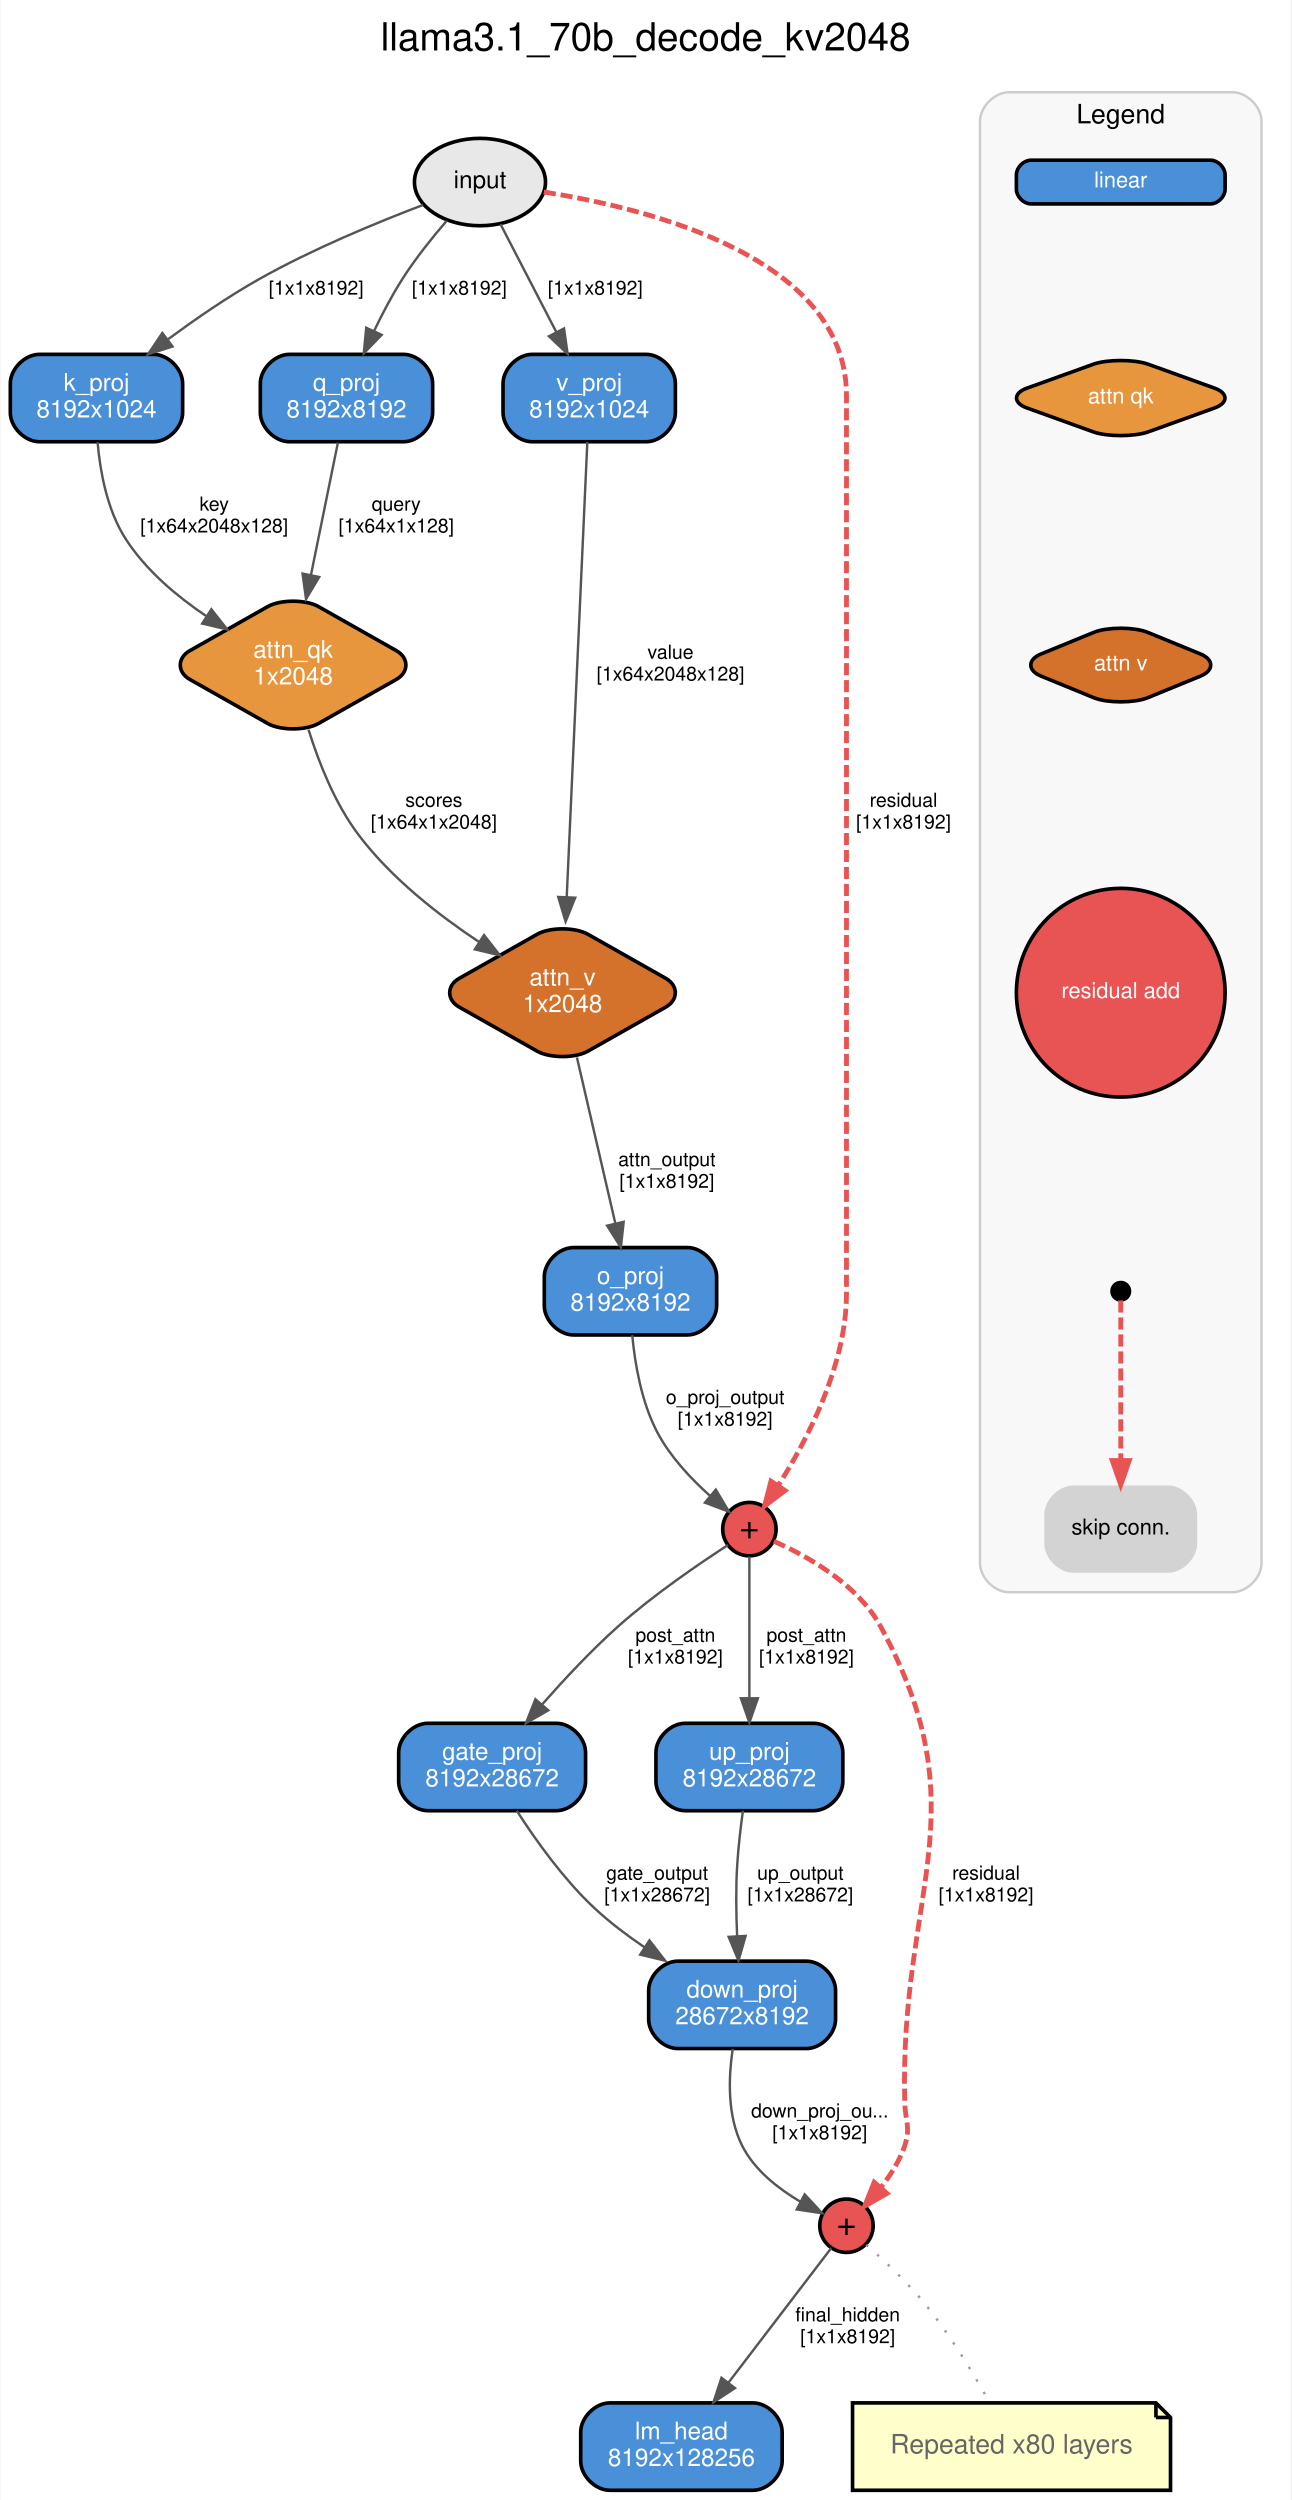
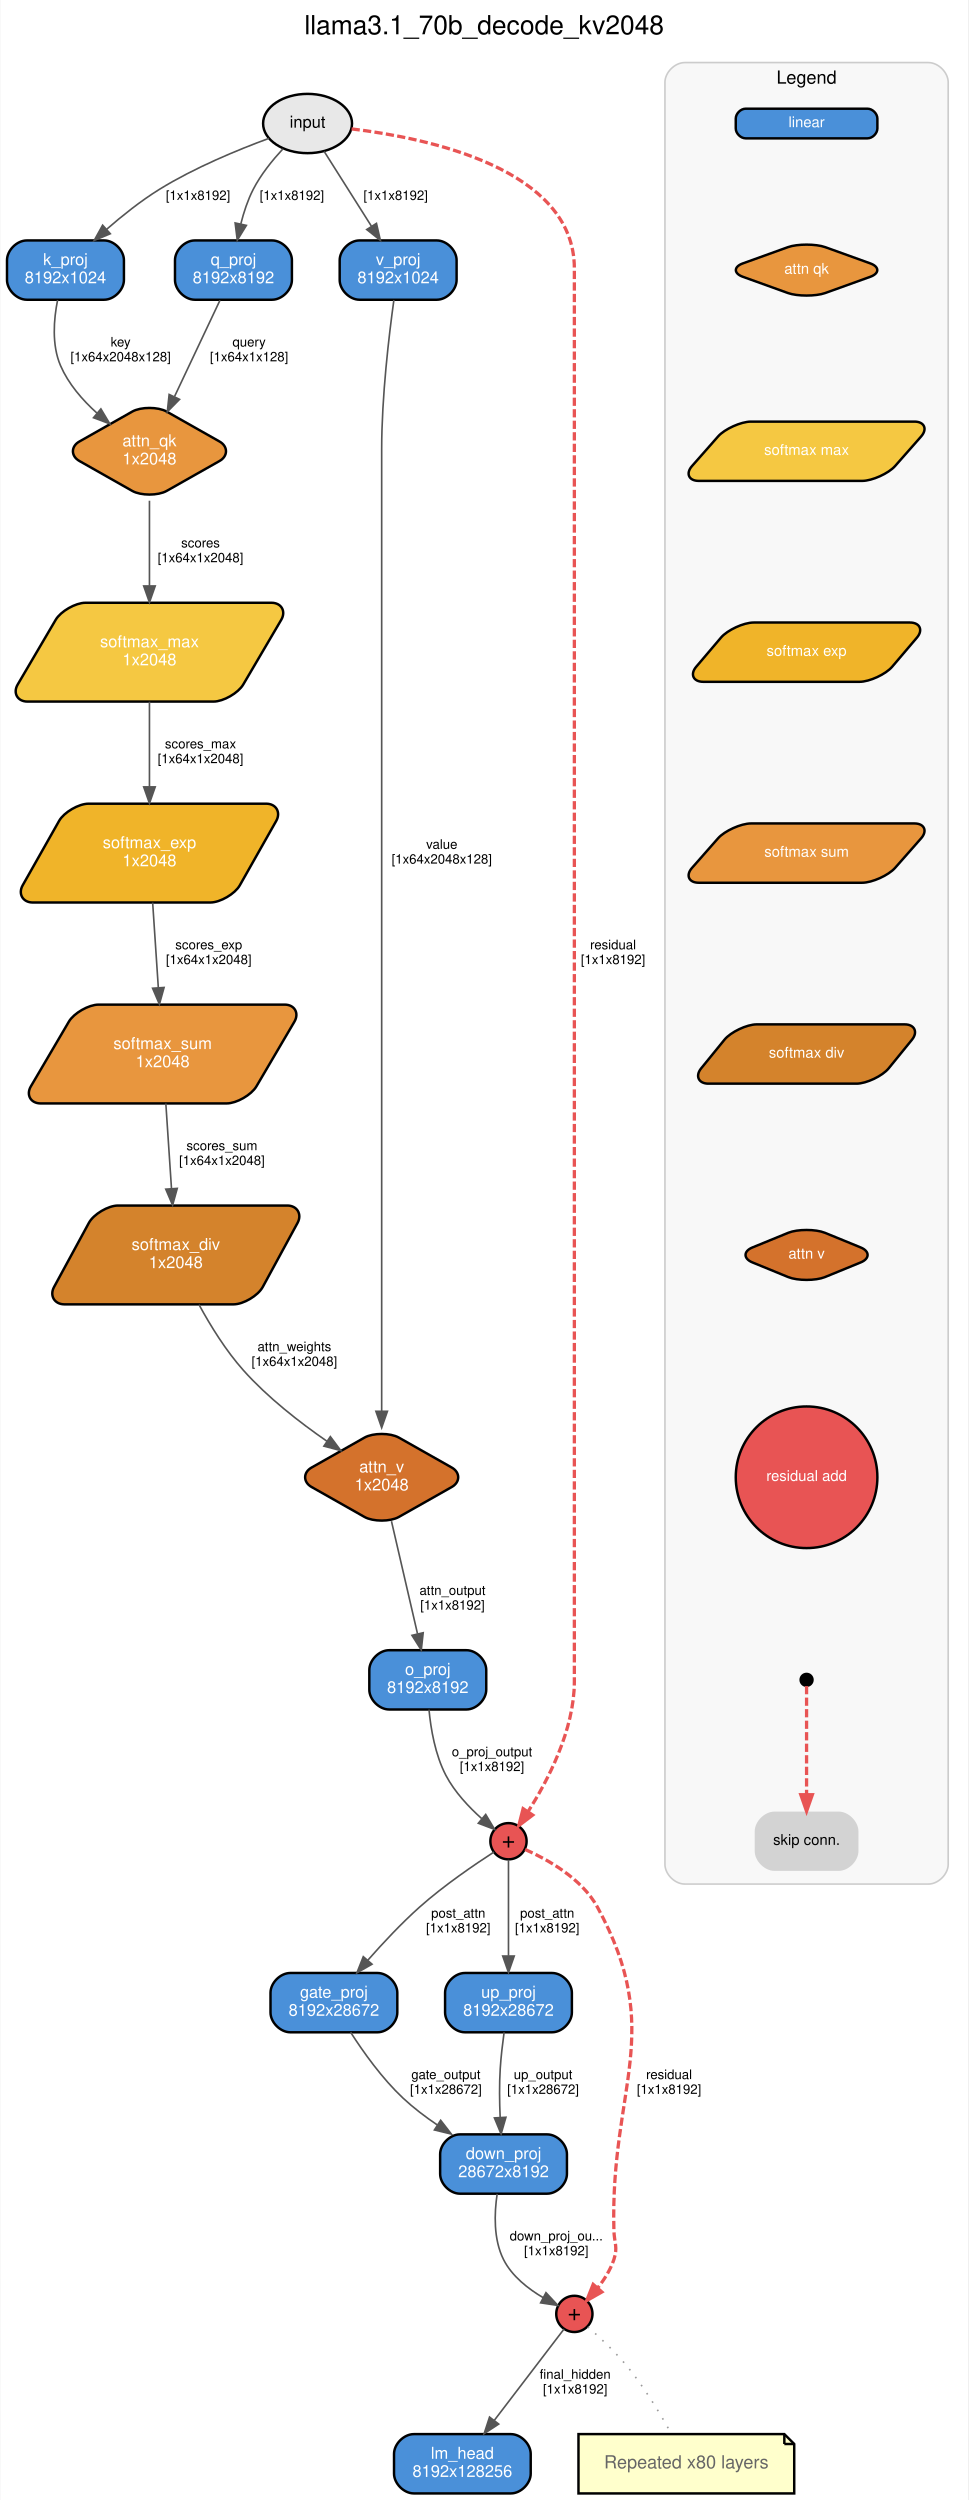
- <svg xmlns="http://www.w3.org/2000/svg" width="532pt" height="1030pt" viewBox="0.00 0.00 531.50 1030.00">
-   <g id="graph0" class="graph" transform="scale(1 1) rotate(0) translate(4 1026)">
-     <polygon fill="white" stroke="transparent" points="-4,4 -4,-1026 527.5,-1026 527.5,4 -4,4" />
-     <text text-anchor="middle" x="261.75" y="-1005.2" font-family="Helvetica,sans-Serif" font-size="16.00">llama3.1_70b_decode_kv2048</text>
+ <svg xmlns="http://www.w3.org/2000/svg" width="588pt" height="1518pt" viewBox="0.00 0.00 587.50 1518.00">
+   <g id="graph0" class="graph" transform="scale(1 1) rotate(0) translate(4 1514)">
+     <polygon fill="white" stroke="transparent" points="-4,4 -4,-1514 583.5,-1514 583.5,4 -4,4" />
+     <text text-anchor="middle" x="289.75" y="-1493.2" font-family="Helvetica,sans-Serif" font-size="16.00">llama3.1_70b_decode_kv2048</text>
    <g id="clust3" class="cluster">
-       <path fill="#f8f8f8" stroke="#cccccc" d="M411.5,-370C411.5,-370 503.5,-370 503.5,-370 509.5,-370 515.5,-376 515.5,-382 515.5,-382 515.5,-976 515.5,-976 515.5,-982 509.5,-988 503.5,-988 503.5,-988 411.5,-988 411.5,-988 405.5,-988 399.5,-982 399.5,-976 399.5,-976 399.5,-382 399.5,-382 399.5,-376 405.5,-370 411.5,-370" />
-       <text text-anchor="middle" x="457.5" y="-975.2" font-family="Helvetica,sans-Serif" font-size="11.00">Legend</text>
+       <path fill="#f8f8f8" stroke="#cccccc" d="M411.5,-370C411.5,-370 559.5,-370 559.5,-370 565.5,-370 571.5,-376 571.5,-382 571.5,-382 571.5,-1464 571.5,-1464 571.5,-1470 565.5,-1476 559.5,-1476 559.5,-1476 411.5,-1476 411.5,-1476 405.5,-1476 399.5,-1470 399.5,-1464 399.5,-1464 399.5,-382 399.5,-382 399.5,-376 405.5,-370 411.5,-370" />
+       <text text-anchor="middle" x="485.5" y="-1463.2" font-family="Helvetica,sans-Serif" font-size="11.00">Legend</text>
    </g>
    <g id="node1" class="node">
-       <path fill="#4a90d9" stroke="black" stroke-width="1.5" d="M59,-880C59,-880 12,-880 12,-880 6,-880 0,-874 0,-868 0,-868 0,-856 0,-856 0,-850 6,-844 12,-844 12,-844 59,-844 59,-844 65,-844 71,-850 71,-856 71,-856 71,-868 71,-868 71,-874 65,-880 59,-880" />
-       <text text-anchor="middle" x="35.5" y="-865" font-family="Helvetica,sans-Serif" font-size="10.00" fill="white">k_proj</text>
-       <text text-anchor="middle" x="35.5" y="-854" font-family="Helvetica,sans-Serif" font-size="10.00" fill="white">8192x1024</text>
+       <path fill="#4a90d9" stroke="black" stroke-width="1.5" d="M59,-1368C59,-1368 12,-1368 12,-1368 6,-1368 0,-1362 0,-1356 0,-1356 0,-1344 0,-1344 0,-1338 6,-1332 12,-1332 12,-1332 59,-1332 59,-1332 65,-1332 71,-1338 71,-1344 71,-1344 71,-1356 71,-1356 71,-1362 65,-1368 59,-1368" />
+       <text text-anchor="middle" x="35.5" y="-1353" font-family="Helvetica,sans-Serif" font-size="10.00" fill="white">k_proj</text>
+       <text text-anchor="middle" x="35.5" y="-1342" font-family="Helvetica,sans-Serif" font-size="10.00" fill="white">8192x1024</text>
    </g>
    <g id="node7" class="node">
-       <path fill="#e8963e" stroke="black" stroke-width="1.5" d="M106.06,-776.09C106.06,-776.09 73.94,-757.91 73.94,-757.91 68.72,-754.96 68.72,-749.04 73.94,-746.09 73.94,-746.09 106.06,-727.91 106.06,-727.91 111.28,-724.96 121.72,-724.96 126.94,-727.91 126.94,-727.91 159.06,-746.09 159.06,-746.09 164.28,-749.04 164.28,-754.96 159.06,-757.91 159.06,-757.91 126.94,-776.09 126.94,-776.09 121.72,-779.04 111.28,-779.04 106.06,-776.09" />
-       <text text-anchor="middle" x="116.5" y="-755" font-family="Helvetica,sans-Serif" font-size="10.00" fill="white">attn_qk</text>
-       <text text-anchor="middle" x="116.5" y="-744" font-family="Helvetica,sans-Serif" font-size="10.00" fill="white">1x2048</text>
+       <path fill="#e8963e" stroke="black" stroke-width="1.5" d="M76.06,-1264.09C76.06,-1264.09 43.94,-1245.91 43.94,-1245.91 38.72,-1242.96 38.72,-1237.04 43.94,-1234.09 43.94,-1234.09 76.06,-1215.91 76.06,-1215.91 81.28,-1212.96 91.72,-1212.96 96.94,-1215.91 96.94,-1215.91 129.06,-1234.09 129.06,-1234.09 134.28,-1237.04 134.28,-1242.96 129.06,-1245.91 129.06,-1245.91 96.94,-1264.09 96.94,-1264.09 91.72,-1267.04 81.28,-1267.04 76.06,-1264.09" />
+       <text text-anchor="middle" x="86.5" y="-1243" font-family="Helvetica,sans-Serif" font-size="10.00" fill="white">attn_qk</text>
+       <text text-anchor="middle" x="86.5" y="-1232" font-family="Helvetica,sans-Serif" font-size="10.00" fill="white">1x2048</text>
    </g>
    <g id="edge5" class="edge">
-       <path fill="none" stroke="#555555" d="M35.95,-843.83C36.98,-831.84 39.85,-815.91 47.5,-804 55.73,-791.19 68.38,-780.48 80.62,-772.24" />
-       <polygon fill="#555555" stroke="#555555" points="82.82,-774.99 89.38,-766.67 79.06,-769.08 82.82,-774.99" />
-       <text text-anchor="middle" x="84" y="-815.6" font-family="Helvetica,sans-Serif" font-size="8.00">key</text>
-       <text text-anchor="middle" x="84" y="-806.6" font-family="Helvetica,sans-Serif" font-size="8.00">[1x64x2048x128]</text>
+       <path fill="none" stroke="#555555" d="M30.73,-1331.84C28.38,-1320.14 27.09,-1304.56 32.5,-1292 37.28,-1280.92 45.78,-1271.12 54.64,-1263.15" />
+       <polygon fill="#555555" stroke="#555555" points="57.01,-1265.73 62.44,-1256.64 52.52,-1260.36 57.01,-1265.73" />
+       <text text-anchor="middle" x="69" y="-1303.6" font-family="Helvetica,sans-Serif" font-size="8.00">key</text>
+       <text text-anchor="middle" x="69" y="-1294.6" font-family="Helvetica,sans-Serif" font-size="8.00">[1x64x2048x128]</text>
    </g>
    <g id="node2" class="node">
-       <path fill="#4a90d9" stroke="black" stroke-width="1.5" d="M162,-880C162,-880 115,-880 115,-880 109,-880 103,-874 103,-868 103,-868 103,-856 103,-856 103,-850 109,-844 115,-844 115,-844 162,-844 162,-844 168,-844 174,-850 174,-856 174,-856 174,-868 174,-868 174,-874 168,-880 162,-880" />
-       <text text-anchor="middle" x="138.5" y="-865" font-family="Helvetica,sans-Serif" font-size="10.00" fill="white">q_proj</text>
-       <text text-anchor="middle" x="138.5" y="-854" font-family="Helvetica,sans-Serif" font-size="10.00" fill="white">8192x8192</text>
+       <path fill="#4a90d9" stroke="black" stroke-width="1.5" d="M161,-1368C161,-1368 114,-1368 114,-1368 108,-1368 102,-1362 102,-1356 102,-1356 102,-1344 102,-1344 102,-1338 108,-1332 114,-1332 114,-1332 161,-1332 161,-1332 167,-1332 173,-1338 173,-1344 173,-1344 173,-1356 173,-1356 173,-1362 167,-1368 161,-1368" />
+       <text text-anchor="middle" x="137.5" y="-1353" font-family="Helvetica,sans-Serif" font-size="10.00" fill="white">q_proj</text>
+       <text text-anchor="middle" x="137.5" y="-1342" font-family="Helvetica,sans-Serif" font-size="10.00" fill="white">8192x8192</text>
    </g>
    <g id="edge4" class="edge">
-       <path fill="none" stroke="#555555" d="M134.97,-843.65C131.97,-828.96 127.58,-807.42 123.84,-789.02" />
-       <polygon fill="#555555" stroke="#555555" points="127.26,-788.28 121.83,-779.18 120.4,-789.68 127.26,-788.28" />
-       <text text-anchor="middle" x="159" y="-815.6" font-family="Helvetica,sans-Serif" font-size="8.00">query</text>
-       <text text-anchor="middle" x="159" y="-806.6" font-family="Helvetica,sans-Serif" font-size="8.00">[1x64x1x128]</text>
+       <path fill="none" stroke="#555555" d="M129.31,-1331.65C121.89,-1315.94 110.77,-1292.39 101.72,-1273.23" />
+       <polygon fill="#555555" stroke="#555555" points="104.78,-1271.51 97.34,-1263.96 98.45,-1274.49 104.78,-1271.51" />
+       <text text-anchor="middle" x="147" y="-1303.6" font-family="Helvetica,sans-Serif" font-size="8.00">query</text>
+       <text text-anchor="middle" x="147" y="-1294.6" font-family="Helvetica,sans-Serif" font-size="8.00">[1x64x1x128]</text>
    </g>
    <g id="node3" class="node">
-       <path fill="#4a90d9" stroke="black" stroke-width="1.5" d="M262,-880C262,-880 215,-880 215,-880 209,-880 203,-874 203,-868 203,-868 203,-856 203,-856 203,-850 209,-844 215,-844 215,-844 262,-844 262,-844 268,-844 274,-850 274,-856 274,-856 274,-868 274,-868 274,-874 268,-880 262,-880" />
-       <text text-anchor="middle" x="238.5" y="-865" font-family="Helvetica,sans-Serif" font-size="10.00" fill="white">v_proj</text>
-       <text text-anchor="middle" x="238.5" y="-854" font-family="Helvetica,sans-Serif" font-size="10.00" fill="white">8192x1024</text>
-     </g>
-     <g id="node8" class="node">
+       <path fill="#4a90d9" stroke="black" stroke-width="1.5" d="M261,-1368C261,-1368 214,-1368 214,-1368 208,-1368 202,-1362 202,-1356 202,-1356 202,-1344 202,-1344 202,-1338 208,-1332 214,-1332 214,-1332 261,-1332 261,-1332 267,-1332 273,-1338 273,-1344 273,-1344 273,-1356 273,-1356 273,-1362 267,-1368 261,-1368" />
+       <text text-anchor="middle" x="237.5" y="-1353" font-family="Helvetica,sans-Serif" font-size="10.00" fill="white">v_proj</text>
+       <text text-anchor="middle" x="237.5" y="-1342" font-family="Helvetica,sans-Serif" font-size="10.00" fill="white">8192x1024</text>
+     </g>
+     <g id="node12" class="node">
      <path fill="#d4722c" stroke="black" stroke-width="1.5" d="M217.06,-641.09C217.06,-641.09 184.94,-622.91 184.94,-622.91 179.72,-619.96 179.72,-614.04 184.94,-611.09 184.94,-611.09 217.06,-592.91 217.06,-592.91 222.28,-589.96 232.72,-589.96 237.94,-592.91 237.94,-592.91 270.06,-611.09 270.06,-611.09 275.28,-614.04 275.28,-619.96 270.06,-622.91 270.06,-622.91 237.94,-641.09 237.94,-641.09 232.72,-644.04 222.28,-644.04 217.06,-641.09" />
      <text text-anchor="middle" x="227.5" y="-620" font-family="Helvetica,sans-Serif" font-size="10.00" fill="white">attn_v</text>
      <text text-anchor="middle" x="227.5" y="-609" font-family="Helvetica,sans-Serif" font-size="10.00" fill="white">1x2048</text>
    </g>
-     <g id="edge7" class="edge">
-       <path fill="none" stroke="#555555" d="M237.73,-843.91C235.98,-805.22 231.67,-710.13 229.24,-656.47" />
-       <polygon fill="#555555" stroke="#555555" points="232.73,-656.15 228.78,-646.32 225.74,-656.46 232.73,-656.15" />
-       <text text-anchor="middle" x="272" y="-754.6" font-family="Helvetica,sans-Serif" font-size="8.00">value</text>
-       <text text-anchor="middle" x="272" y="-745.6" font-family="Helvetica,sans-Serif" font-size="8.00">[1x64x2048x128]</text>
+     <g id="edge11" class="edge">
+       <path fill="none" stroke="#555555" d="M234.92,-1331.84C231.96,-1310.57 227.5,-1273.2 227.5,-1241 227.5,-1241 227.5,-1241 227.5,-751 227.5,-719.4 227.5,-683.59 227.5,-657.09" />
+       <polygon fill="#555555" stroke="#555555" points="231,-657.06 227.5,-647.06 224,-657.06 231,-657.06" />
+       <text text-anchor="middle" x="264" y="-998.6" font-family="Helvetica,sans-Serif" font-size="8.00">value</text>
+       <text text-anchor="middle" x="264" y="-989.6" font-family="Helvetica,sans-Serif" font-size="8.00">[1x64x2048x128]</text>
    </g>
    <g id="node4" class="node">
      <path fill="#4a90d9" stroke="black" stroke-width="1.5" d="M225,-316C225,-316 172,-316 172,-316 166,-316 160,-310 160,-304 160,-304 160,-292 160,-292 160,-286 166,-280 172,-280 172,-280 225,-280 225,-280 231,-280 237,-286 237,-292 237,-292 237,-304 237,-304 237,-310 231,-316 225,-316" />
      <text text-anchor="middle" x="198.5" y="-301" font-family="Helvetica,sans-Serif" font-size="10.00" fill="white">gate_proj</text>
      <text text-anchor="middle" x="198.5" y="-290" font-family="Helvetica,sans-Serif" font-size="10.00" fill="white">8192x28672</text>
    </g>
-     <g id="node11" class="node">
+     <g id="node15" class="node">
      <path fill="#4a90d9" stroke="black" stroke-width="1.5" d="M328,-218C328,-218 275,-218 275,-218 269,-218 263,-212 263,-206 263,-206 263,-194 263,-194 263,-188 269,-182 275,-182 275,-182 328,-182 328,-182 334,-182 340,-188 340,-194 340,-194 340,-206 340,-206 340,-212 334,-218 328,-218" />
      <text text-anchor="middle" x="301.5" y="-203" font-family="Helvetica,sans-Serif" font-size="10.00" fill="white">down_proj</text>
      <text text-anchor="middle" x="301.5" y="-192" font-family="Helvetica,sans-Serif" font-size="10.00" fill="white">28672x8192</text>
    </g>
-     <g id="edge13" class="edge">
+     <g id="edge17" class="edge">
      <path fill="none" stroke="#555555" d="M208.65,-280C216.39,-267.93 227.85,-251.84 240.5,-240 246.77,-234.14 254.03,-228.62 261.31,-223.7" />
      <polygon fill="#555555" stroke="#555555" points="263.32,-226.57 269.81,-218.19 259.52,-220.69 263.32,-226.57" />
      <text text-anchor="middle" x="266.5" y="-251.6" font-family="Helvetica,sans-Serif" font-size="8.00">gate_output</text>
      <text text-anchor="middle" x="266.5" y="-242.6" font-family="Helvetica,sans-Serif" font-size="8.00">[1x1x28672]</text>
    </g>
    <g id="node5" class="node">
      <path fill="#4a90d9" stroke="black" stroke-width="1.5" d="M331,-316C331,-316 278,-316 278,-316 272,-316 266,-310 266,-304 266,-304 266,-292 266,-292 266,-286 272,-280 278,-280 278,-280 331,-280 331,-280 337,-280 343,-286 343,-292 343,-292 343,-304 343,-304 343,-310 337,-316 331,-316" />
      <text text-anchor="middle" x="304.5" y="-301" font-family="Helvetica,sans-Serif" font-size="10.00" fill="white">up_proj</text>
      <text text-anchor="middle" x="304.5" y="-290" font-family="Helvetica,sans-Serif" font-size="10.00" fill="white">8192x28672</text>
    </g>
-     <g id="edge14" class="edge">
+     <g id="edge18" class="edge">
      <path fill="none" stroke="#555555" d="M301.84,-279.96C300.9,-273.15 299.96,-265.22 299.5,-258 298.88,-248.31 299.03,-237.67 299.45,-228.24" />
      <polygon fill="#555555" stroke="#555555" points="302.95,-228.4 300.01,-218.22 295.96,-228.01 302.95,-228.4" />
      <text text-anchor="middle" x="325.5" y="-251.6" font-family="Helvetica,sans-Serif" font-size="8.00">up_output</text>
      <text text-anchor="middle" x="325.5" y="-242.6" font-family="Helvetica,sans-Serif" font-size="8.00">[1x1x28672]</text>
    </g>
    <g id="node6" class="node">
-       <ellipse fill="#e8e8e8" stroke="black" stroke-width="1.5" cx="193.5" cy="-951" rx="27" ry="18" />
-       <text text-anchor="middle" x="193.5" y="-948.5" font-family="Helvetica,sans-Serif" font-size="10.00">input</text>
+       <ellipse fill="#e8e8e8" stroke="black" stroke-width="1.5" cx="182.5" cy="-1439" rx="27" ry="18" />
+       <text text-anchor="middle" x="182.5" y="-1436.5" font-family="Helvetica,sans-Serif" font-size="10.00">input</text>
    </g>
    <g id="edge2" class="edge">
-       <path fill="none" stroke="#555555" d="M170.03,-941.56C151.25,-934.42 124.51,-923.41 102.5,-911 89.69,-903.78 76.36,-894.62 65,-886.24" />
-       <polygon fill="#555555" stroke="#555555" points="66.83,-883.24 56.74,-880.03 62.63,-888.83 66.83,-883.24" />
-       <text text-anchor="middle" x="126" y="-904.6" font-family="Helvetica,sans-Serif" font-size="8.00">[1x1x8192]</text>
+       <path fill="none" stroke="#555555" d="M159.02,-1429.98C140.3,-1423.08 113.78,-1412.18 92.5,-1399 81.33,-1392.08 70.05,-1383.1 60.51,-1374.78" />
+       <polygon fill="#555555" stroke="#555555" points="62.73,-1372.07 52.94,-1368 58.06,-1377.28 62.73,-1372.07" />
+       <text text-anchor="middle" x="116" y="-1392.6" font-family="Helvetica,sans-Serif" font-size="8.00">[1x1x8192]</text>
    </g>
    <g id="edge1" class="edge">
-       <path fill="none" stroke="#555555" d="M179.84,-935.09C173.79,-928.08 166.86,-919.42 161.5,-911 157.27,-904.36 153.31,-896.81 149.9,-889.71" />
-       <polygon fill="#555555" stroke="#555555" points="152.99,-888.04 145.63,-880.42 146.63,-890.96 152.99,-888.04" />
-       <text text-anchor="middle" x="185" y="-904.6" font-family="Helvetica,sans-Serif" font-size="8.00">[1x1x8192]</text>
+       <path fill="none" stroke="#555555" d="M167.56,-1423.62C161.16,-1416.72 154.11,-1408 149.5,-1399 146.18,-1392.53 143.75,-1385.09 141.97,-1378.03" />
+       <polygon fill="#555555" stroke="#555555" points="145.36,-1377.14 139.82,-1368.11 138.52,-1378.63 145.36,-1377.14" />
+       <text text-anchor="middle" x="173" y="-1392.6" font-family="Helvetica,sans-Serif" font-size="8.00">[1x1x8192]</text>
    </g>
    <g id="edge3" class="edge">
-       <path fill="none" stroke="#555555" d="M201.96,-933.64C208.44,-921.12 217.49,-903.61 224.97,-889.16" />
-       <polygon fill="#555555" stroke="#555555" points="228.13,-890.67 229.61,-880.18 221.91,-887.46 228.13,-890.67" />
-       <text text-anchor="middle" x="241" y="-904.6" font-family="Helvetica,sans-Serif" font-size="8.00">[1x1x8192]</text>
-     </g>
-     <g id="node10" class="node">
+       <path fill="none" stroke="#555555" d="M192.59,-1422.04C200.6,-1409.37 211.96,-1391.39 221.25,-1376.7" />
+       <polygon fill="#555555" stroke="#555555" points="224.34,-1378.37 226.72,-1368.05 218.42,-1374.63 224.34,-1378.37" />
+       <text text-anchor="middle" x="236" y="-1392.6" font-family="Helvetica,sans-Serif" font-size="8.00">[1x1x8192]</text>
+     </g>
+     <g id="node14" class="node">
      <ellipse fill="#e85454" stroke="black" stroke-width="1.5" cx="304.5" cy="-396" rx="11" ry="11" />
      <text text-anchor="middle" x="304.5" y="-392.3" font-family="Helvetica,sans-Serif" font-size="14.00">+</text>
    </g>
+     <g id="edge14" class="edge">
+       <path fill="none" stroke="#e85454" stroke-width="2" stroke-dasharray="5,2" d="M209.25,-1435.73C255.26,-1430.2 344.5,-1411.66 344.5,-1351 344.5,-1351 344.5,-1351 344.5,-493 344.5,-463.48 328.18,-432.51 316.39,-413.98" />
+       <polygon fill="#e85454" stroke="#e85454" stroke-width="2" points="319.2,-411.89 310.75,-405.5 313.38,-415.76 319.2,-411.89" />
+       <text text-anchor="middle" x="368" y="-937.6" font-family="Helvetica,sans-Serif" font-size="8.00">residual</text>
+       <text text-anchor="middle" x="368" y="-928.6" font-family="Helvetica,sans-Serif" font-size="8.00">[1x1x8192]</text>
+     </g>
+     <g id="node8" class="node">
+       <path fill="#f5c842" stroke="black" stroke-width="1.5" d="M160.6,-1148C160.6,-1148 47.63,-1148 47.63,-1148 41.63,-1148 32.6,-1142.83 29.56,-1137.65 29.56,-1137.65 6.48,-1098.35 6.48,-1098.35 3.44,-1093.17 6.4,-1088 12.4,-1088 12.4,-1088 125.37,-1088 125.37,-1088 131.37,-1088 140.4,-1093.17 143.44,-1098.35 143.44,-1098.35 166.52,-1137.65 166.52,-1137.65 169.56,-1142.83 166.6,-1148 160.6,-1148" />
+       <text text-anchor="middle" x="86.5" y="-1121" font-family="Helvetica,sans-Serif" font-size="10.00" fill="white">softmax_max</text>
+       <text text-anchor="middle" x="86.5" y="-1110" font-family="Helvetica,sans-Serif" font-size="10.00" fill="white">1x2048</text>
+     </g>
+     <g id="edge6" class="edge">
+       <path fill="none" stroke="#555555" d="M86.5,-1209.95C86.5,-1194.44 86.5,-1175.13 86.5,-1158.3" />
+       <polygon fill="#555555" stroke="#555555" points="90,-1158.2 86.5,-1148.2 83,-1158.2 90,-1158.2" />
+       <text text-anchor="middle" x="117.5" y="-1181.6" font-family="Helvetica,sans-Serif" font-size="8.00">scores</text>
+       <text text-anchor="middle" x="117.5" y="-1172.6" font-family="Helvetica,sans-Serif" font-size="8.00">[1x64x1x2048]</text>
+     </g>
+     <g id="node9" class="node">
+       <path fill="#f0b429" stroke="black" stroke-width="1.5" d="M157.38,-1026C157.38,-1026 49.54,-1026 49.54,-1026 43.54,-1026 34.58,-1020.78 31.63,-1015.55 31.63,-1015.55 9.52,-976.45 9.52,-976.45 6.57,-971.22 9.62,-966 15.62,-966 15.62,-966 123.46,-966 123.46,-966 129.46,-966 138.42,-971.22 141.37,-976.45 141.37,-976.45 163.48,-1015.55 163.48,-1015.55 166.43,-1020.78 163.38,-1026 157.38,-1026" />
+       <text text-anchor="middle" x="86.5" y="-999" font-family="Helvetica,sans-Serif" font-size="10.00" fill="white">softmax_exp</text>
+       <text text-anchor="middle" x="86.5" y="-988" font-family="Helvetica,sans-Serif" font-size="10.00" fill="white">1x2048</text>
+     </g>
+     <g id="edge7" class="edge">
+       <path fill="none" stroke="#555555" d="M86.5,-1087.95C86.5,-1072.44 86.5,-1053.13 86.5,-1036.3" />
+       <polygon fill="#555555" stroke="#555555" points="90,-1036.2 86.5,-1026.2 83,-1036.2 90,-1036.2" />
+       <text text-anchor="middle" x="117.5" y="-1059.6" font-family="Helvetica,sans-Serif" font-size="8.00">scores_max</text>
+       <text text-anchor="middle" x="117.5" y="-1050.6" font-family="Helvetica,sans-Serif" font-size="8.00">[1x64x1x2048]</text>
+     </g>
+     <g id="node10" class="node">
+       <path fill="#e8963e" stroke="black" stroke-width="1.5" d="M168.6,-904C168.6,-904 55.63,-904 55.63,-904 49.63,-904 40.6,-898.83 37.56,-893.65 37.56,-893.65 14.48,-854.35 14.48,-854.35 11.44,-849.17 14.4,-844 20.4,-844 20.4,-844 133.37,-844 133.37,-844 139.37,-844 148.4,-849.17 151.44,-854.35 151.44,-854.35 174.52,-893.65 174.52,-893.65 177.56,-898.83 174.6,-904 168.6,-904" />
+       <text text-anchor="middle" x="94.5" y="-877" font-family="Helvetica,sans-Serif" font-size="10.00" fill="white">softmax_sum</text>
+       <text text-anchor="middle" x="94.5" y="-866" font-family="Helvetica,sans-Serif" font-size="10.00" fill="white">1x2048</text>
+     </g>
+     <g id="edge8" class="edge">
+       <path fill="none" stroke="#555555" d="M88.44,-965.95C89.47,-950.44 90.76,-931.13 91.88,-914.3" />
+       <polygon fill="#555555" stroke="#555555" points="95.38,-914.41 92.55,-904.2 88.4,-913.94 95.38,-914.41" />
+       <text text-anchor="middle" x="122.5" y="-937.6" font-family="Helvetica,sans-Serif" font-size="8.00">scores_exp</text>
+       <text text-anchor="middle" x="122.5" y="-928.6" font-family="Helvetica,sans-Serif" font-size="8.00">[1x64x1x2048]</text>
+     </g>
+     <g id="node11" class="node">
+       <path fill="#d4832c" stroke="black" stroke-width="1.5" d="M170.16,-782C170.16,-782 67.44,-782 67.44,-782 61.44,-782 52.57,-776.73 49.71,-771.46 49.71,-771.46 28.57,-732.54 28.57,-732.54 25.7,-727.27 28.84,-722 34.84,-722 34.84,-722 137.56,-722 137.56,-722 143.56,-722 152.43,-727.27 155.29,-732.54 155.29,-732.54 176.43,-771.46 176.43,-771.46 179.3,-776.73 176.16,-782 170.16,-782" />
+       <text text-anchor="middle" x="102.5" y="-755" font-family="Helvetica,sans-Serif" font-size="10.00" fill="white">softmax_div</text>
+       <text text-anchor="middle" x="102.5" y="-744" font-family="Helvetica,sans-Serif" font-size="10.00" fill="white">1x2048</text>
+     </g>
+     <g id="edge9" class="edge">
+       <path fill="none" stroke="#555555" d="M96.44,-843.95C97.47,-828.44 98.76,-809.13 99.88,-792.3" />
+       <polygon fill="#555555" stroke="#555555" points="103.38,-792.41 100.55,-782.2 96.4,-791.94 103.38,-792.41" />
+       <text text-anchor="middle" x="130.5" y="-815.6" font-family="Helvetica,sans-Serif" font-size="8.00">scores_sum</text>
+       <text text-anchor="middle" x="130.5" y="-806.6" font-family="Helvetica,sans-Serif" font-size="8.00">[1x64x1x2048]</text>
+     </g>
    <g id="edge10" class="edge">
-       <path fill="none" stroke="#e85454" stroke-width="2" stroke-dasharray="5,2" d="M219.8,-946.89C263.06,-940.14 344.5,-919.88 344.5,-863 344.5,-863 344.5,-863 344.5,-493 344.5,-463.48 328.18,-432.51 316.39,-413.98" />
-       <polygon fill="#e85454" stroke="#e85454" stroke-width="2" points="319.2,-411.89 310.75,-405.5 313.38,-415.76 319.2,-411.89" />
-       <text text-anchor="middle" x="368" y="-693.6" font-family="Helvetica,sans-Serif" font-size="8.00">residual</text>
-       <text text-anchor="middle" x="368" y="-684.6" font-family="Helvetica,sans-Serif" font-size="8.00">[1x1x8192]</text>
-     </g>
-     <g id="edge6" class="edge">
-       <path fill="none" stroke="#555555" d="M122.87,-725.37C127.15,-711.59 133.82,-694.84 143.5,-682 156.85,-664.3 176.33,-649.04 193.17,-637.87" />
-       <polygon fill="#555555" stroke="#555555" points="195.16,-640.75 201.69,-632.41 191.38,-634.86 195.16,-640.75" />
-       <text text-anchor="middle" x="174.5" y="-693.6" font-family="Helvetica,sans-Serif" font-size="8.00">scores</text>
+       <path fill="none" stroke="#555555" d="M116.59,-721.81C123.64,-708.84 132.93,-693.86 143.5,-682 158.25,-665.45 177.81,-650.25 194.34,-638.83" />
+       <polygon fill="#555555" stroke="#555555" points="196.34,-641.7 202.67,-633.21 192.42,-635.9 196.34,-641.7" />
+       <text text-anchor="middle" x="174.5" y="-693.6" font-family="Helvetica,sans-Serif" font-size="8.00">attn_weights</text>
      <text text-anchor="middle" x="174.5" y="-684.6" font-family="Helvetica,sans-Serif" font-size="8.00">[1x64x1x2048]</text>
    </g>
-     <g id="node9" class="node">
+     <g id="node13" class="node">
      <path fill="#4a90d9" stroke="black" stroke-width="1.5" d="M279,-512C279,-512 232,-512 232,-512 226,-512 220,-506 220,-500 220,-500 220,-488 220,-488 220,-482 226,-476 232,-476 232,-476 279,-476 279,-476 285,-476 291,-482 291,-488 291,-488 291,-500 291,-500 291,-506 285,-512 279,-512" />
      <text text-anchor="middle" x="255.5" y="-497" font-family="Helvetica,sans-Serif" font-size="10.00" fill="white">o_proj</text>
      <text text-anchor="middle" x="255.5" y="-486" font-family="Helvetica,sans-Serif" font-size="10.00" fill="white">8192x8192</text>
    </g>
-     <g id="edge8" class="edge">
+     <g id="edge12" class="edge">
      <path fill="none" stroke="#555555" d="M233.44,-590.34C238.09,-570.25 244.53,-542.4 249.26,-521.98" />
      <polygon fill="#555555" stroke="#555555" points="252.71,-522.6 251.55,-512.06 245.89,-521.02 252.71,-522.6" />
      <text text-anchor="middle" x="270.5" y="-545.6" font-family="Helvetica,sans-Serif" font-size="8.00">attn_output</text>
      <text text-anchor="middle" x="270.5" y="-536.6" font-family="Helvetica,sans-Serif" font-size="8.00">[1x1x8192]</text>
    </g>
-     <g id="edge9" class="edge">
+     <g id="edge13" class="edge">
      <path fill="none" stroke="#555555" d="M256.23,-475.95C257.33,-464.15 260.01,-448.42 266.5,-436 271.77,-425.91 280.5,-416.68 288.25,-409.74" />
      <polygon fill="#555555" stroke="#555555" points="290.67,-412.28 296.09,-403.17 286.18,-406.91 290.67,-412.28" />
      <text text-anchor="middle" x="294.5" y="-447.6" font-family="Helvetica,sans-Serif" font-size="8.00">o_proj_output</text>
      <text text-anchor="middle" x="294.5" y="-438.6" font-family="Helvetica,sans-Serif" font-size="8.00">[1x1x8192]</text>
    </g>
-     <g id="edge11" class="edge">
+     <g id="edge15" class="edge">
      <path fill="none" stroke="#555555" d="M295.67,-389.44C284.62,-382.29 265.34,-369.24 250.5,-356 239.43,-346.12 228.2,-334.12 219.03,-323.69" />
      <polygon fill="#555555" stroke="#555555" points="221.64,-321.35 212.45,-316.07 216.34,-325.92 221.64,-321.35" />
      <text text-anchor="middle" x="274" y="-349.6" font-family="Helvetica,sans-Serif" font-size="8.00">post_attn</text>
      <text text-anchor="middle" x="274" y="-340.6" font-family="Helvetica,sans-Serif" font-size="8.00">[1x1x8192]</text>
    </g>
-     <g id="edge12" class="edge">
+     <g id="edge16" class="edge">
      <path fill="none" stroke="#555555" d="M304.5,-384.73C304.5,-370.93 304.5,-345.91 304.5,-326.44" />
      <polygon fill="#555555" stroke="#555555" points="308,-326.31 304.5,-316.31 301,-326.31 308,-326.31" />
      <text text-anchor="middle" x="328" y="-349.6" font-family="Helvetica,sans-Serif" font-size="8.00">post_attn</text>
      <text text-anchor="middle" x="328" y="-340.6" font-family="Helvetica,sans-Serif" font-size="8.00">[1x1x8192]</text>
    </g>
-     <g id="node12" class="node">
+     <g id="node16" class="node">
      <ellipse fill="#e85454" stroke="black" stroke-width="1.5" cx="344.5" cy="-109" rx="11" ry="11" />
      <text text-anchor="middle" x="344.5" y="-105.3" font-family="Helvetica,sans-Serif" font-size="14.00">+</text>
    </g>
-     <g id="edge16" class="edge">
+     <g id="edge20" class="edge">
      <path fill="none" stroke="#e85454" stroke-width="2" stroke-dasharray="5,2" d="M314.61,-391C327.39,-385.34 348.89,-373.68 358.5,-356 400.18,-279.38 366.28,-247.2 368.5,-160 368.7,-152 371.03,-149.59 368.5,-142 366.42,-135.75 362.59,-129.74 358.59,-124.65" />
      <polygon fill="#e85454" stroke="#e85454" stroke-width="2" points="361.19,-122.31 351.98,-117.07 355.91,-126.91 361.19,-122.31" />
      <text text-anchor="middle" x="402" y="-251.6" font-family="Helvetica,sans-Serif" font-size="8.00">residual</text>
      <text text-anchor="middle" x="402" y="-242.6" font-family="Helvetica,sans-Serif" font-size="8.00">[1x1x8192]</text>
    </g>
-     <g id="edge15" class="edge">
+     <g id="edge19" class="edge">
      <path fill="none" stroke="#555555" d="M297.63,-181.87C295.86,-170.04 295.33,-154.29 301.5,-142 306.58,-131.88 316.55,-124.15 325.62,-118.82" />
      <polygon fill="#555555" stroke="#555555" points="327.27,-121.91 334.49,-114.14 324.01,-115.71 327.27,-121.91" />
      <text text-anchor="middle" x="333.5" y="-153.6" font-family="Helvetica,sans-Serif" font-size="8.00">down_proj_ou...</text>
      <text text-anchor="middle" x="333.5" y="-144.6" font-family="Helvetica,sans-Serif" font-size="8.00">[1x1x8192]</text>
    </g>
-     <g id="node13" class="node">
+     <g id="node17" class="node">
      <path fill="#4a90d9" stroke="black" stroke-width="1.5" d="M306,-36C306,-36 247,-36 247,-36 241,-36 235,-30 235,-24 235,-24 235,-12 235,-12 235,-6 241,0 247,0 247,0 306,0 306,0 312,0 318,-6 318,-12 318,-12 318,-24 318,-24 318,-30 312,-36 306,-36" />
      <text text-anchor="middle" x="276.5" y="-21" font-family="Helvetica,sans-Serif" font-size="10.00" fill="white">lm_head</text>
      <text text-anchor="middle" x="276.5" y="-10" font-family="Helvetica,sans-Serif" font-size="10.00" fill="white">8192x128256</text>
    </g>
-     <g id="edge17" class="edge">
+     <g id="edge21" class="edge">
      <path fill="none" stroke="#555555" d="M338.22,-99.79C328.7,-87.32 310.2,-63.11 295.93,-44.42" />
      <polygon fill="#555555" stroke="#555555" points="298.56,-42.11 289.71,-36.29 293,-46.36 298.56,-42.11" />
      <text text-anchor="middle" x="345" y="-69.6" font-family="Helvetica,sans-Serif" font-size="8.00">final_hidden</text>
      <text text-anchor="middle" x="345" y="-60.6" font-family="Helvetica,sans-Serif" font-size="8.00">[1x1x8192]</text>
    </g>
-     <g id="node14" class="node">
+     <g id="node18" class="node">
      <polygon fill="#ffffcc" stroke="black" stroke-width="1.5" points="472,-36 347,-36 347,0 478,0 478,-30 472,-36" />
      <polyline fill="none" stroke="black" stroke-width="1.5" points="472,-36 472,-30 " />
      <polyline fill="none" stroke="black" stroke-width="1.5" points="478,-30 472,-30 " />
      <text text-anchor="middle" x="412.5" y="-15.2" font-family="Helvetica,sans-Serif" font-size="11.00" fill="#666666">Repeated x80 layers</text>
    </g>
-     <g id="edge18" class="edge">
+     <g id="edge22" class="edge">
      <path fill="none" stroke="#999999" stroke-dasharray="1,5" d="M352.66,-101.13C359.7,-94.97 369.91,-85.46 377.5,-76 387.52,-63.5 396.91,-47.91 403.44,-36.2" />
    </g>
-     <g id="node15" class="node">
-       <path fill="#4a90d9" stroke="black" stroke-width="1.5" d="M494.5,-960C494.5,-960 420.5,-960 420.5,-960 417.5,-960 414.5,-957 414.5,-954 414.5,-954 414.5,-948 414.5,-948 414.5,-945 417.5,-942 420.5,-942 420.5,-942 494.5,-942 494.5,-942 497.5,-942 500.5,-945 500.5,-948 500.5,-948 500.5,-954 500.5,-954 500.5,-957 497.5,-960 494.5,-960" />
-       <text text-anchor="middle" x="457.5" y="-948.8" font-family="Helvetica,sans-Serif" font-size="9.00" fill="white">linear</text>
-     </g>
-     <g id="node16" class="node">
-       <path fill="#e8963e" stroke="black" stroke-width="1.5" d="M446.21,-875.94C446.21,-875.94 418.79,-866.06 418.79,-866.06 413.15,-864.03 413.15,-859.97 418.79,-857.94 418.79,-857.94 446.21,-848.06 446.21,-848.06 451.85,-846.03 463.15,-846.03 468.79,-848.06 468.79,-848.06 496.21,-857.94 496.21,-857.94 501.85,-859.97 501.85,-864.03 496.21,-866.06 496.21,-866.06 468.79,-875.94 468.79,-875.94 463.15,-877.97 451.85,-877.97 446.21,-875.94" />
-       <text text-anchor="middle" x="457.5" y="-859.8" font-family="Helvetica,sans-Serif" font-size="9.00" fill="white">attn qk</text>
-     </g>
-     <g id="node17" class="node">
-       <path fill="#d4722c" stroke="black" stroke-width="1.5" d="M446.39,-765.46C446.39,-765.46 424.61,-756.54 424.61,-756.54 419.05,-754.27 419.05,-749.73 424.61,-747.46 424.61,-747.46 446.39,-738.54 446.39,-738.54 451.95,-736.27 463.05,-736.27 468.61,-738.54 468.61,-738.54 490.39,-747.46 490.39,-747.46 495.95,-749.73 495.95,-754.27 490.39,-756.54 490.39,-756.54 468.61,-765.46 468.61,-765.46 463.05,-767.73 451.95,-767.73 446.39,-765.46" />
-       <text text-anchor="middle" x="457.5" y="-749.8" font-family="Helvetica,sans-Serif" font-size="9.00" fill="white">attn v</text>
-     </g>
-     <g id="node18" class="node">
-       <ellipse fill="#e85454" stroke="black" stroke-width="1.5" cx="457.5" cy="-617" rx="43" ry="43" />
-       <text text-anchor="middle" x="457.5" y="-614.8" font-family="Helvetica,sans-Serif" font-size="9.00" fill="white">residual add</text>
-     </g>
    <g id="node19" class="node">
-       <ellipse fill="black" stroke="black" stroke-width="1.5" cx="457.5" cy="-494" rx="3.6" ry="3.6" />
+       <path fill="#4a90d9" stroke="black" stroke-width="1.5" d="M522.5,-1448C522.5,-1448 448.5,-1448 448.5,-1448 445.5,-1448 442.5,-1445 442.5,-1442 442.5,-1442 442.5,-1436 442.5,-1436 442.5,-1433 445.5,-1430 448.5,-1430 448.5,-1430 522.5,-1430 522.5,-1430 525.5,-1430 528.5,-1433 528.5,-1436 528.5,-1436 528.5,-1442 528.5,-1442 528.5,-1445 525.5,-1448 522.5,-1448" />
+       <text text-anchor="middle" x="485.5" y="-1436.8" font-family="Helvetica,sans-Serif" font-size="9.00" fill="white">linear</text>
    </g>
    <g id="node20" class="node">
-       <path fill="lightgrey" stroke="transparent" stroke-width="1.5" d="M477,-414C477,-414 438,-414 438,-414 432,-414 426,-408 426,-402 426,-402 426,-390 426,-390 426,-384 432,-378 438,-378 438,-378 477,-378 477,-378 483,-378 489,-384 489,-390 489,-390 489,-402 489,-402 489,-408 483,-414 477,-414" />
-       <text text-anchor="middle" x="457.5" y="-393.8" font-family="Helvetica,sans-Serif" font-size="9.00">skip conn.</text>
-     </g>
-     <g id="edge22" class="edge">
-       <path fill="none" stroke="#e85454" stroke-width="2" stroke-dasharray="5,2" d="M457.5,-490.23C457.5,-480.69 457.5,-448.44 457.5,-424.53" />
-       <polygon fill="#e85454" stroke="#e85454" stroke-width="2" points="461,-424.24 457.5,-414.24 454,-424.24 461,-424.24" />
+       <path fill="#e8963e" stroke="black" stroke-width="1.5" d="M474.21,-1363.94C474.21,-1363.94 446.79,-1354.06 446.79,-1354.06 441.15,-1352.03 441.15,-1347.97 446.79,-1345.94 446.79,-1345.94 474.21,-1336.06 474.21,-1336.06 479.85,-1334.03 491.15,-1334.03 496.79,-1336.06 496.79,-1336.06 524.21,-1345.94 524.21,-1345.94 529.85,-1347.97 529.85,-1352.03 524.21,-1354.06 524.21,-1354.06 496.79,-1363.94 496.79,-1363.94 491.15,-1365.97 479.85,-1365.97 474.21,-1363.94" />
+       <text text-anchor="middle" x="485.5" y="-1347.8" font-family="Helvetica,sans-Serif" font-size="9.00" fill="white">attn qk</text>
+     </g>
+     <g id="node21" class="node">
+       <path fill="#f5c842" stroke="black" stroke-width="1.5" d="M551.01,-1258C551.01,-1258 451.71,-1258 451.71,-1258 445.71,-1258 435.74,-1253.5 431.77,-1249 431.77,-1249 415.92,-1231 415.92,-1231 411.95,-1226.5 413.99,-1222 419.99,-1222 419.99,-1222 519.29,-1222 519.29,-1222 525.29,-1222 535.26,-1226.5 539.23,-1231 539.23,-1231 555.08,-1249 555.08,-1249 559.05,-1253.5 557.01,-1258 551.01,-1258" />
+       <text text-anchor="middle" x="485.5" y="-1237.8" font-family="Helvetica,sans-Serif" font-size="9.00" fill="white">softmax max</text>
+     </g>
+     <g id="node22" class="node">
+       <path fill="#f0b429" stroke="black" stroke-width="1.5" d="M548.29,-1136C548.29,-1136 453.31,-1136 453.31,-1136 447.31,-1136 437.43,-1131.43 433.54,-1126.86 433.54,-1126.86 418.48,-1109.14 418.48,-1109.14 414.59,-1104.57 416.71,-1100 422.71,-1100 422.71,-1100 517.69,-1100 517.69,-1100 523.69,-1100 533.57,-1104.57 537.46,-1109.14 537.46,-1109.14 552.52,-1126.86 552.52,-1126.86 556.41,-1131.43 554.29,-1136 548.29,-1136" />
+       <text text-anchor="middle" x="485.5" y="-1115.8" font-family="Helvetica,sans-Serif" font-size="9.00" fill="white">softmax exp</text>
+     </g>
+     <g id="node23" class="node">
+       <path fill="#e8963e" stroke="black" stroke-width="1.5" d="M551.01,-1014C551.01,-1014 451.71,-1014 451.71,-1014 445.71,-1014 435.74,-1009.5 431.77,-1005 431.77,-1005 415.92,-987 415.92,-987 411.95,-982.5 413.99,-978 419.99,-978 419.99,-978 519.29,-978 519.29,-978 525.29,-978 535.26,-982.5 539.23,-987 539.23,-987 555.08,-1005 555.08,-1005 559.05,-1009.5 557.01,-1014 551.01,-1014" />
+       <text text-anchor="middle" x="485.5" y="-993.8" font-family="Helvetica,sans-Serif" font-size="9.00" fill="white">softmax sum</text>
+     </g>
+     <g id="node24" class="node">
+       <path fill="#d4832c" stroke="black" stroke-width="1.5" d="M545.07,-892C545.07,-892 455.22,-892 455.22,-892 449.22,-892 439.43,-887.35 435.64,-882.69 435.64,-882.69 421.5,-865.31 421.5,-865.31 417.71,-860.65 419.93,-856 425.93,-856 425.93,-856 515.78,-856 515.78,-856 521.78,-856 531.57,-860.65 535.36,-865.31 535.36,-865.31 549.5,-882.69 549.5,-882.69 553.29,-887.35 551.07,-892 545.07,-892" />
+       <text text-anchor="middle" x="485.5" y="-871.8" font-family="Helvetica,sans-Serif" font-size="9.00" fill="white">softmax div</text>
+     </g>
+     <g id="node25" class="node">
+       <path fill="#d4722c" stroke="black" stroke-width="1.5" d="M474.39,-765.46C474.39,-765.46 452.61,-756.54 452.61,-756.54 447.05,-754.27 447.05,-749.73 452.61,-747.46 452.61,-747.46 474.39,-738.54 474.39,-738.54 479.95,-736.27 491.05,-736.27 496.61,-738.54 496.61,-738.54 518.39,-747.46 518.39,-747.46 523.95,-749.73 523.95,-754.27 518.39,-756.54 518.39,-756.54 496.61,-765.46 496.61,-765.46 491.05,-767.73 479.95,-767.73 474.39,-765.46" />
+       <text text-anchor="middle" x="485.5" y="-749.8" font-family="Helvetica,sans-Serif" font-size="9.00" fill="white">attn v</text>
+     </g>
+     <g id="node26" class="node">
+       <ellipse fill="#e85454" stroke="black" stroke-width="1.5" cx="485.5" cy="-617" rx="43" ry="43" />
+       <text text-anchor="middle" x="485.5" y="-614.8" font-family="Helvetica,sans-Serif" font-size="9.00" fill="white">residual add</text>
+     </g>
+     <g id="node27" class="node">
+       <ellipse fill="black" stroke="black" stroke-width="1.5" cx="485.5" cy="-494" rx="3.6" ry="3.6" />
+     </g>
+     <g id="node28" class="node">
+       <path fill="lightgrey" stroke="transparent" stroke-width="1.5" d="M505,-414C505,-414 466,-414 466,-414 460,-414 454,-408 454,-402 454,-402 454,-390 454,-390 454,-384 460,-378 466,-378 466,-378 505,-378 505,-378 511,-378 517,-384 517,-390 517,-390 517,-402 517,-402 517,-408 511,-414 505,-414" />
+       <text text-anchor="middle" x="485.5" y="-393.8" font-family="Helvetica,sans-Serif" font-size="9.00">skip conn.</text>
+     </g>
+     <g id="edge30" class="edge">
+       <path fill="none" stroke="#e85454" stroke-width="2" stroke-dasharray="5,2" d="M485.5,-490.23C485.5,-480.69 485.5,-448.44 485.5,-424.53" />
+       <polygon fill="#e85454" stroke="#e85454" stroke-width="2" points="489,-424.24 485.5,-414.24 482,-424.24 489,-424.24" />
    </g>
  </g>
</svg>
